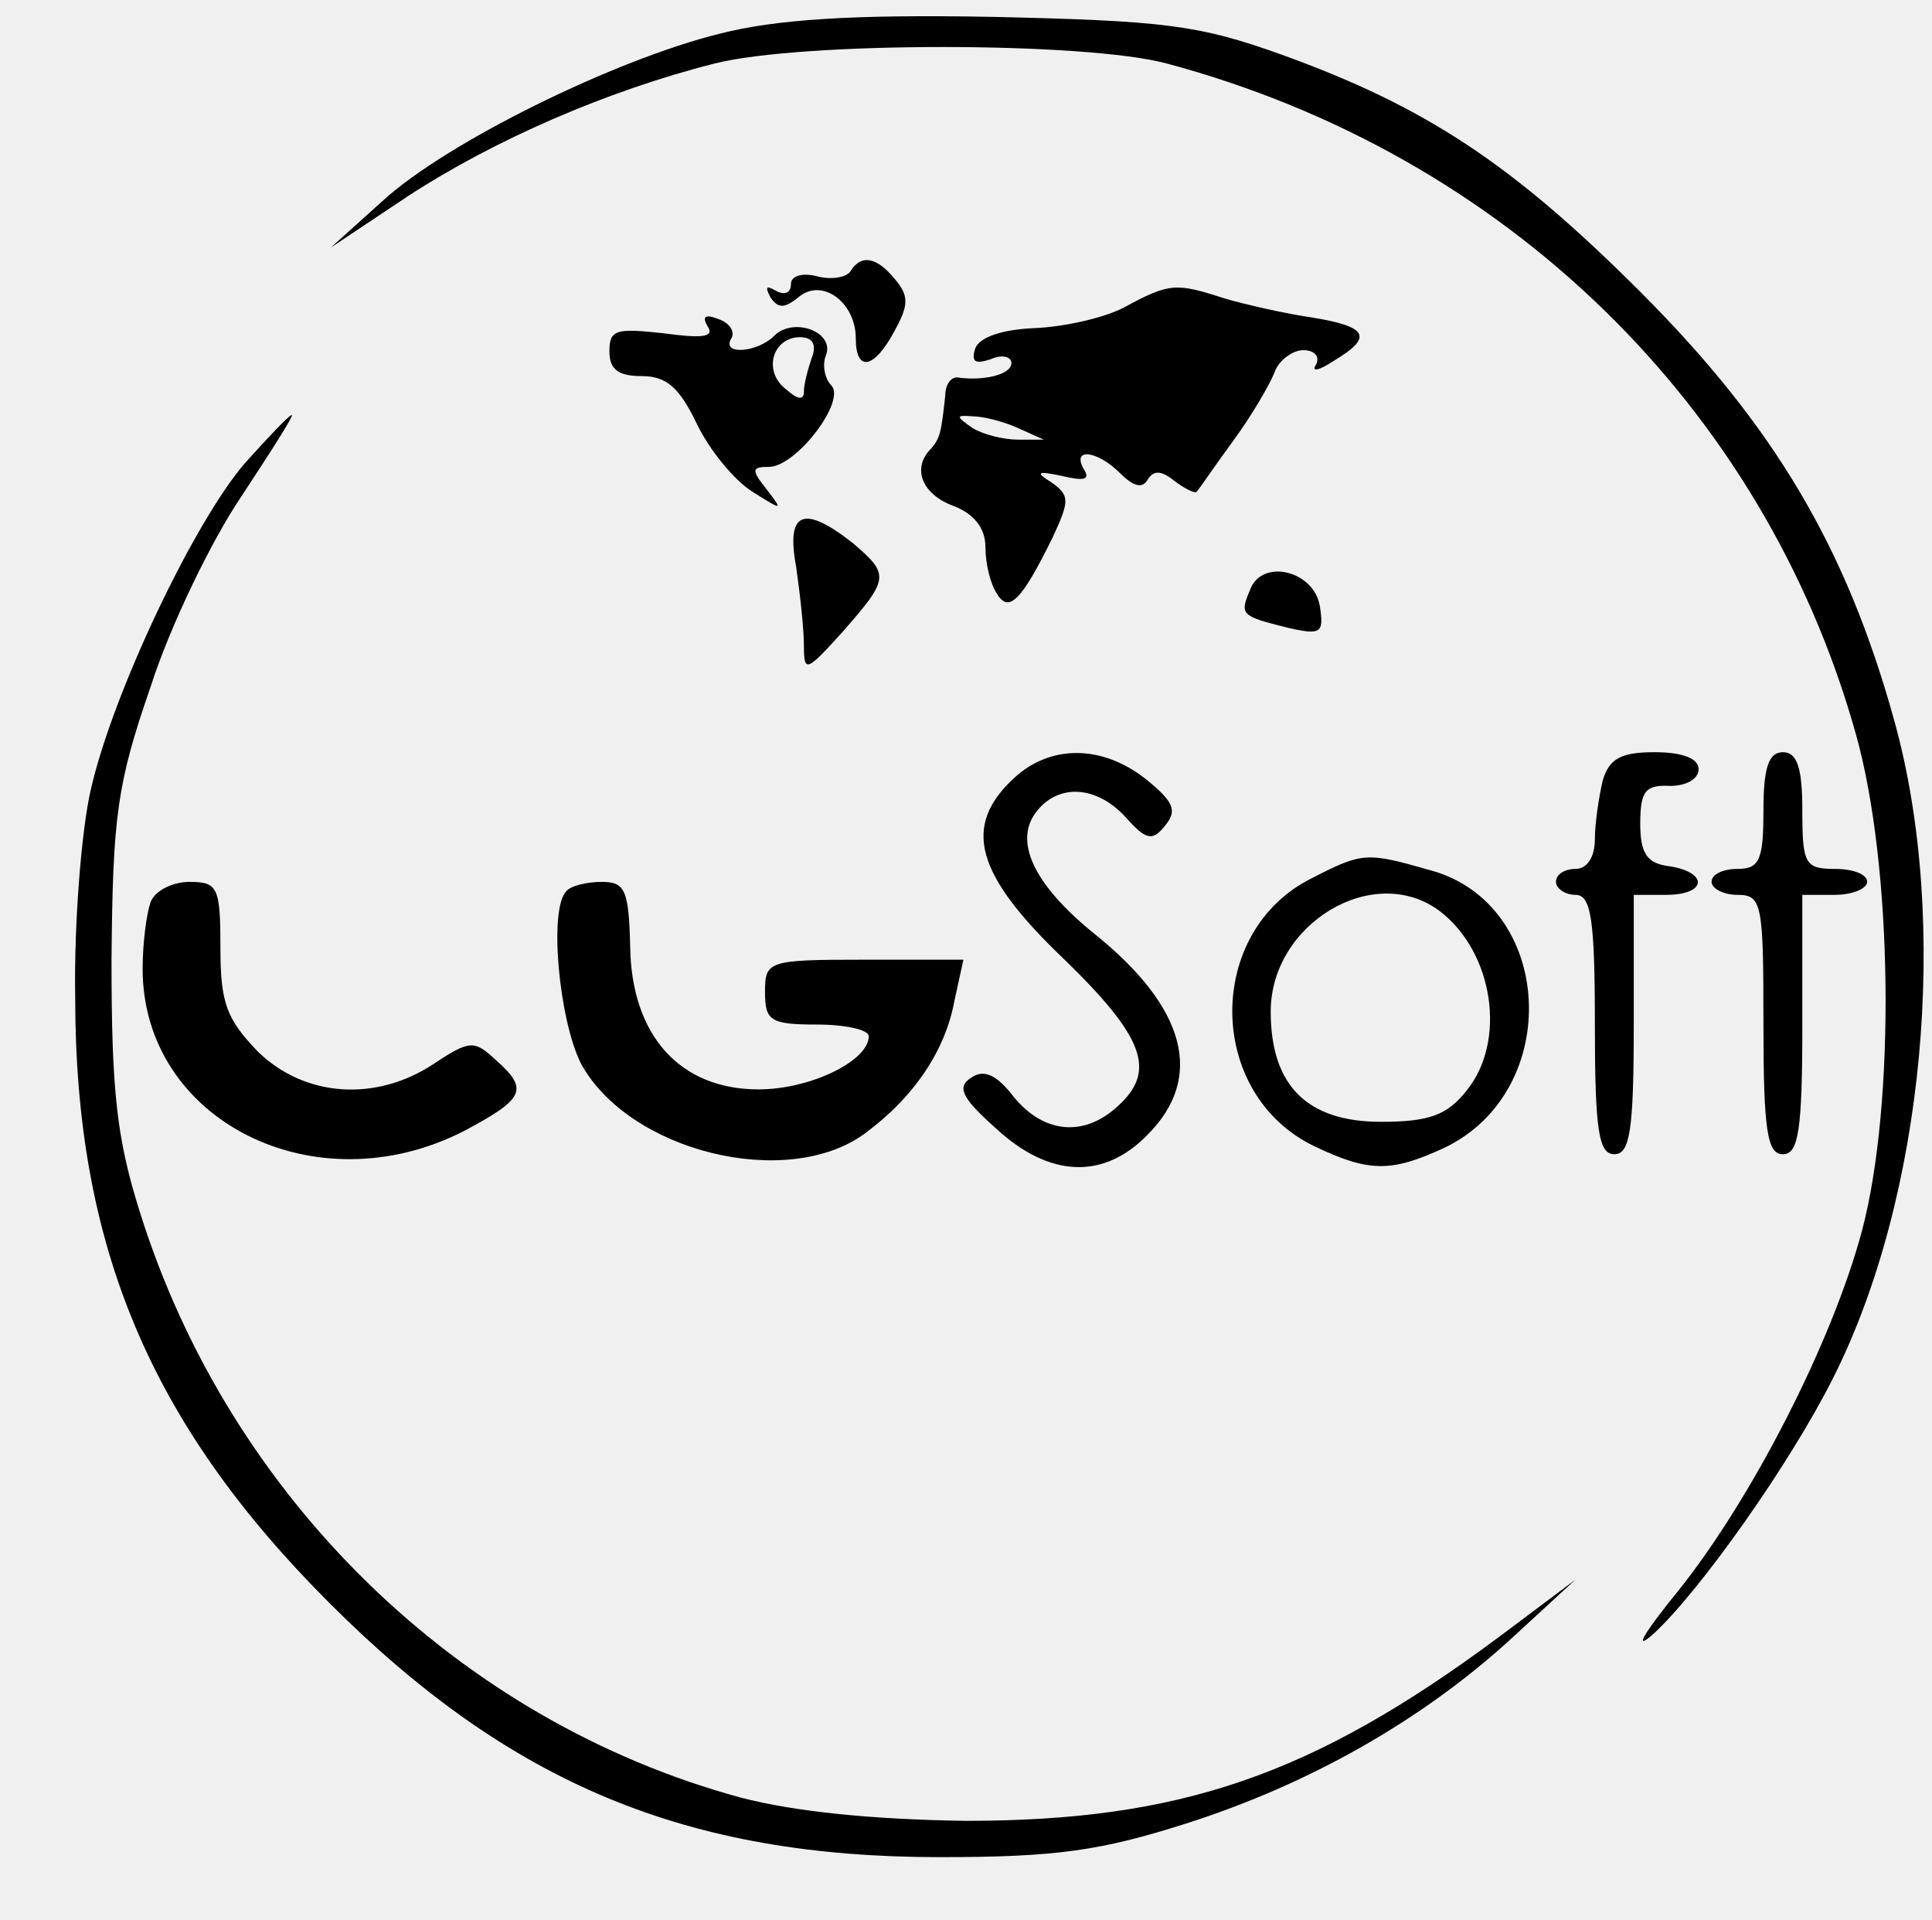
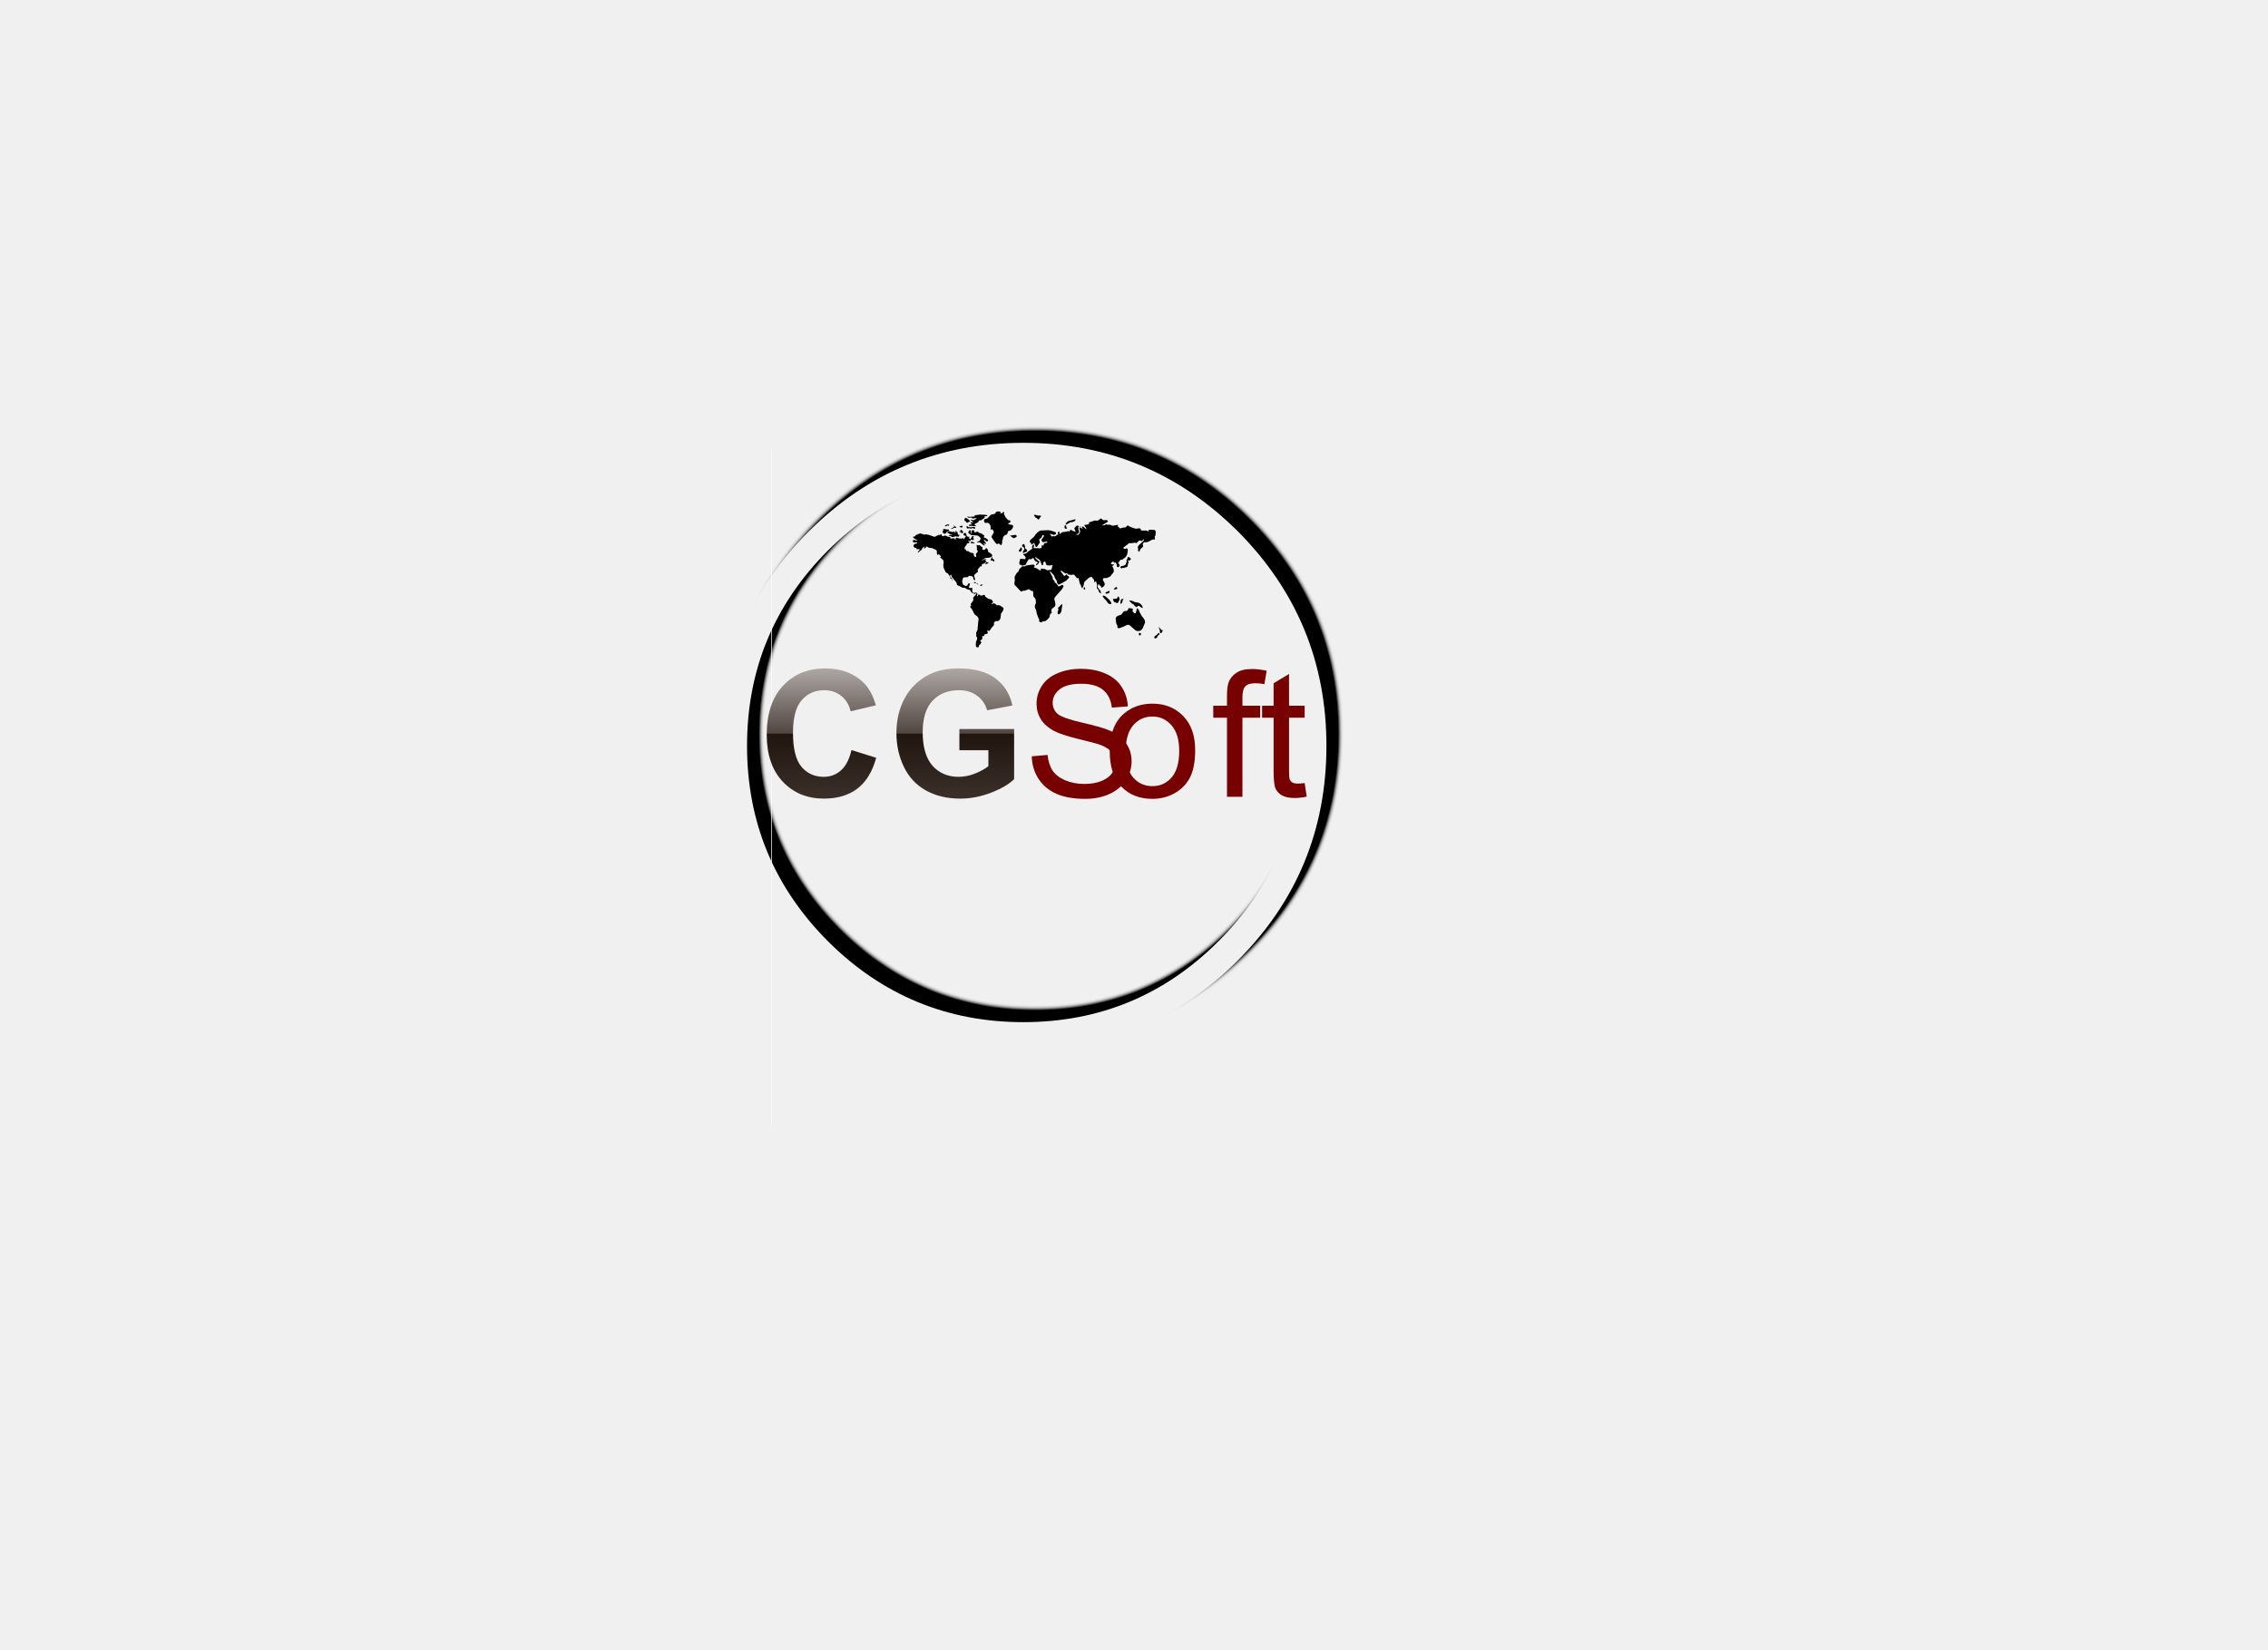
- <svg xmlns="http://www.w3.org/2000/svg" version="1.0" width="149pt" height="148pt" viewBox="0 0 149 148" preserveAspectRatio="xMidYMid meet">
-   <g transform="translate(0,148) scale(0.1,-0.1)" fill="#000000" stroke="none">
-     <path d="M555 1454 c-81 -20 -211 -84 -260 -129 l-40 -36 60 40 c66 43 153 81 236 102 67 17 286 17 349 0 261 -70 460 -264 531 -516 29 -102 31 -286 5 -384 -23 -86 -85 -207 -142 -278 -26 -32 -35 -47 -19 -33 36 33 106 132 139 198 70 139 90 351 47 506 -37 134 -93 228 -196 331 -99 99 -166 143 -277 183 -64 23 -91 26 -223 29 -108 2 -167 -2 -210 -13z" />
-     <path d="M656 1271 c-3 -5 -15 -7 -26 -4 -12 3 -20 0 -20 -6 0 -7 -5 -9 -12 -5 -7 4 -8 3 -4 -5 6 -9 11 -9 22 0 18 15 44 -4 44 -32 0 -26 14 -24 30 6 11 20 11 27 0 40 -14 17 -26 19 -34 6z" />
-     <path d="M867 1243 c-15 -8 -46 -15 -69 -16 -25 -1 -43 -7 -46 -16 -3 -10 0 -12 12 -8 9 4 16 2 16 -3 0 -9 -22 -14 -42 -11 -5 0 -9 -6 -9 -14 -3 -28 -4 -33 -11 -41 -15 -15 -7 -35 17 -44 16 -6 25 -17 25 -32 0 -13 4 -29 9 -36 9 -15 19 -5 43 44 13 28 13 32 -1 42 -13 8 -11 9 8 5 17 -4 22 -3 17 5 -10 17 10 15 28 -3 10 -10 17 -12 21 -5 5 8 11 7 21 -1 8 -6 16 -10 17 -8 2 2 14 20 28 39 14 19 28 43 32 53 3 9 14 17 22 17 9 0 13 -5 10 -11 -4 -6 2 -5 14 3 30 18 26 26 -16 33 -21 3 -52 10 -69 15 -37 12 -42 12 -77 -7z m-82 -93 l20 -9 -20 0 c-11 0 -27 4 -35 9 -13 9 -13 10 0 9 8 0 24 -4 35 -9z" />
-     <path d="M546 1228 c5 -8 -5 -9 -34 -5 -37 4 -42 3 -42 -14 0 -14 7 -19 25 -19 19 0 29 -9 42 -36 10 -21 29 -44 43 -53 24 -15 24 -15 11 2 -12 15 -11 17 2 17 21 0 60 51 48 63 -5 5 -7 16 -4 23 7 18 -25 30 -40 15 -13 -13 -41 -15 -33 -2 3 5 -1 12 -10 15 -10 4 -13 2 -8 -6z m80 -24 c-3 -9 -6 -20 -6 -26 0 -7 -5 -6 -14 2 -18 14 -10 40 11 40 10 0 13 -6 9 -16z" />
-     <path d="M189 1123 c-39 -45 -102 -177 -119 -252 -7 -30 -13 -102 -12 -160 0 -192 58 -329 196 -467 140 -140 276 -196 471 -196 90 0 124 5 190 26 94 30 181 79 250 142 l50 46 -60 -45 c-143 -106 -245 -141 -410 -141 -72 1 -132 7 -174 18 -217 59 -394 231 -463 451 -18 57 -22 93 -22 195 1 110 4 135 30 210 15 47 47 113 70 147 23 35 41 63 39 63 -2 0 -18 -17 -36 -37z" />
-     <path d="M614 1043 c3 -21 6 -48 6 -61 0 -21 2 -20 30 11 36 41 36 44 8 68 -38 30 -52 25 -44 -18z" />
-     <path d="M964 1025 c-8 -19 -7 -20 29 -29 26 -6 28 -4 25 16 -4 28 -45 38 -54 13z" />
-     <path d="M782 880 c-40 -37 -30 -74 38 -139 63 -61 72 -87 42 -114 -26 -24 -57 -21 -80 7 -13 17 -23 22 -33 15 -11 -7 -8 -15 19 -39 41 -38 83 -40 117 -5 44 44 30 98 -41 155 -47 38 -63 72 -44 95 17 21 46 19 68 -5 16 -18 21 -19 31 -6 9 11 6 18 -15 35 -34 27 -74 27 -102 1z" />
-     <path d="M1236 878 c-3 -13 -6 -33 -6 -45 0 -14 -6 -23 -15 -23 -8 0 -15 -4 -15 -10 0 -5 7 -10 15 -10 12 0 15 -18 15 -100 0 -82 3 -100 15 -100 12 0 15 18 15 100 l0 100 25 0 c31 0 33 17 3 22 -18 2 -23 10 -23 33 0 25 4 30 23 29 12 0 22 5 22 13 0 8 -12 13 -34 13 -26 0 -35 -5 -40 -22z" />
-     <path d="M1360 855 c0 -38 -3 -45 -20 -45 -11 0 -20 -4 -20 -10 0 -5 9 -10 20 -10 19 0 20 -7 20 -100 0 -82 3 -100 15 -100 12 0 15 18 15 100 l0 100 25 0 c14 0 25 5 25 10 0 6 -11 10 -25 10 -23 0 -25 4 -25 45 0 33 -4 45 -15 45 -11 0 -15 -12 -15 -45z" />
-     <path d="M1012 803 c-83 -41 -82 -167 2 -207 42 -20 59 -20 100 -1 92 44 85 188 -11 214 -49 14 -52 14 -91 -6z m99 -26 c41 -32 51 -100 20 -138 -15 -19 -29 -24 -66 -24 -57 0 -85 28 -85 85 0 68 80 116 131 77z" />
-     <path d="M116 784 c-3 -9 -6 -31 -6 -51 0 -117 133 -184 248 -125 47 25 50 32 24 55 -16 15 -20 15 -47 -3 -45 -30 -100 -26 -136 9 -24 25 -29 37 -29 80 0 47 -2 51 -24 51 -13 0 -27 -7 -30 -16z" />
-     <path d="M437 793 c-14 -13 -6 -99 11 -133 37 -68 159 -98 219 -54 38 28 62 64 69 102 l7 32 -77 0 c-74 0 -76 -1 -76 -25 0 -22 4 -25 40 -25 22 0 40 -4 40 -9 0 -19 -45 -41 -85 -41 -61 0 -98 42 -99 110 -1 44 -4 50 -22 50 -11 0 -24 -3 -27 -7z" />
+ <svg xmlns="http://www.w3.org/2000/svg" version="1.1" id="Layer_1" width="550px" height="400px" xml:space="preserve">
+   <filter id="filter6" x="-0.522" y="-0.522" width="2.243" height="2.224">
+     <feComponentTransfer in="SourceGraphic">
+       <feFuncR type="linear" slope="0" />
+       <feFuncG type="linear" slope="0" />
+       <feFuncB type="linear" slope="0" />
+     </feComponentTransfer>
+     <feGaussianBlur stdDeviation="0.6 0.6" />
+     <feOffset dx="2.828" dy="-2.828" />
+     <feComponentTransfer result="4">
+       <feFuncR type="linear" Ue="0" intercept="0" />
+       <feFuncG type="linear" Ue="0" intercept="0" />
+       <feFuncB type="linear" Ue="0" intercept="0" />
+       <feFuncA type="linear" xh="0" slope="2" />
+     </feComponentTransfer>
+     <feComposite result="5" in="4" in2="SourceGraphic" operator="out" />
+   </filter>
+   <g style="filter:url(#filter6);">
+     <g id="PathID_19" transform="matrix(-1.32551, -1.1588e-007, 0, 1.32551, 248.1, 180.9)" opacity="1">
+       <path style="fill:#020202;fill-opacity:1" d="M-35.85 -35.75Q-50.6 -20.9 -50.6 0Q-50.6 20.9 -35.75 35.75Q-20.95 50.55 -0.05 50.55Q20.85 50.55 35.7 35.75Q50.5 20.9 50.5 0Q50.5 -20.9 35.7 -35.75Q20.85 -50.55 -0.05 -50.55Q-20.95 -50.55 -35.75 -35.8L-35.85 -35.75M-0.05 -55.45Q22.95 -55.45 39.2 -39.25Q55.45 -23 55.45 0Q55.45 22.95 39.2 39.15L39.15 39.25Q22.9 55.45 -0.05 55.45Q-23.05 55.45 -39.3 39.25Q-55.5 23 -55.5 0Q-55.5 -22.95 -39.3 -39.25Q-23 -55.45 -0.05 -55.45" />
+     </g>
+     <g id="PathID_20" transform="matrix(-1.32551, -1.1588e-007, 0, 1.32551, 248.1, 180.9)" opacity="1">
+ </g>
  </g>
+   <g id="PathID_21" transform="matrix(1.07042, 0, 0, 1.07042, -64.5, -24.15)" opacity="1">
+     <path style="fill:#FFFFFF;fill-opacity:1" d="M235.1 124.5L235.1 277.55L234.95 277.55L234.95 124.5L235.1 124.5" />
+   </g>
+   <g id="PathID_22" transform="matrix(1.07042, 0, 0, 1.07042, -64.5, -24.15)" opacity="1">
+ </g>
+   <g id="PathID_23" transform="matrix(0.832063, 0, 0, 0.832063, 183.9, 193.15)" opacity="1">
+     <linearGradient id="LinearGradID_3" gradientUnits="userSpaceOnUse" gradientTransform="matrix(-1.92518e-009, 0.044043, -0.0231771, -1.0131e-009, 38.45, -18.3)" spreadMethod="pad" x1="-819.2" y1="0" x2="819.2" y2="0">
+       <stop offset="0" style="stop-color:#FFFFFF;stop-opacity:1" />
+       <stop offset="0.498" style="stop-color:#534741;stop-opacity:1" />
+       <stop offset="0.502" style="stop-color:#21150F;stop-opacity:1" />
+       <stop offset="1" style="stop-color:#534741;stop-opacity:1" />
+     </linearGradient>
+     <path style="fill:url(#LinearGradID_3) " d="M27.15 -13.5L34.35 -11.25Q32.7 -5.2 28.85 -2.25Q25 0.65 19.1 0.65Q11.8 0.65 7.1 -4.3Q2.45 -9.3 2.45 -17.95Q2.45 -27.15 7.15 -32.2Q11.85 -37.3 19.55 -37.3Q26.3 -37.3 30.5 -33.3Q33 -30.95 34.25 -26.55L26.9 -24.8Q26.25 -27.65 24.15 -29.3Q22.1 -30.95 19.2 -30.95Q15.15 -30.95 12.6 -28Q10.1 -25.1 10.1 -18.55Q10.1 -11.6 12.55 -8.65Q15.05 -5.7 19.05 -5.7Q21.95 -5.7 24.05 -7.55Q26.2 -9.45 27.15 -13.5" />
+   </g>
+   <g id="PathID_24" transform="matrix(0.832063, 0, 0, 0.832063, 183.9, 193.15)" opacity="1">
+ </g>
+   <g id="PathID_25" transform="matrix(0.832063, 0, 0, 0.832063, 215.35, 193.15)" opacity="1">
+     <linearGradient id="LinearGradID_4" gradientUnits="userSpaceOnUse" gradientTransform="matrix(-1.92518e-009, 0.044043, -0.0231771, -1.0131e-009, 0.65, -18.3)" spreadMethod="pad" x1="-819.2" y1="0" x2="819.2" y2="0">
+       <stop offset="0" style="stop-color:#FFFFFF;stop-opacity:1" />
+       <stop offset="0.498" style="stop-color:#534741;stop-opacity:1" />
+       <stop offset="0.502" style="stop-color:#21150F;stop-opacity:1" />
+       <stop offset="1" style="stop-color:#534741;stop-opacity:1" />
+     </linearGradient>
+     <path style="fill:url(#LinearGradID_4) " d="M20.8 -13.45L20.8 -19.65L36.75 -19.65L36.75 -5Q34.4 -2.75 29.95 -1.05Q25.55 0.65 21.05 0.65Q15.3 0.65 11 -1.75Q6.75 -4.15 4.6 -8.65Q2.45 -13.15 2.45 -18.45Q2.45 -24.15 4.85 -28.6Q7.25 -33.05 11.85 -35.45Q15.4 -37.3 20.65 -37.3Q27.45 -37.3 31.3 -34.4Q35.15 -31.55 36.25 -26.5L28.9 -25.1Q28.1 -27.8 25.95 -29.35Q23.85 -30.95 20.65 -30.95Q15.8 -30.95 12.95 -27.85Q10.1 -24.8 10.1 -18.75Q10.1 -12.2 12.95 -8.95Q15.85 -5.7 20.55 -5.7Q22.9 -5.7 25.2 -6.6Q27.55 -7.5 29.25 -8.8L29.25 -13.45L20.8 -13.45" />
+   </g>
+   <g id="PathID_26" transform="matrix(0.832063, 0, 0, 0.832063, 215.35, 193.15)" opacity="1">
+ </g>
+   <g id="PathID_27" transform="matrix(0.832063, 0, 0, 0.832063, 248.25, 193.25)" opacity="1">
+     <path style="fill:#770000;fill-opacity:1" d="M2.35 -11.8L6.95 -12.2Q7.25 -9.45 8.4 -7.65Q9.6 -5.9 12.1 -4.8Q14.6 -3.75 17.7 -3.75Q20.45 -3.75 22.55 -4.55Q24.65 -5.4 25.7 -6.8Q26.75 -8.25 26.75 -9.95Q26.75 -11.65 25.75 -12.9Q24.75 -14.2 22.45 -15.1Q21 -15.65 15.95 -16.85Q10.95 -18.1 8.95 -19.15Q6.3 -20.55 5 -22.6Q3.75 -24.65 3.75 -27.15Q3.75 -29.95 5.3 -32.35Q6.85 -34.75 9.85 -36Q12.9 -37.3 16.6 -37.3Q20.65 -37.3 23.75 -35.95Q26.85 -34.65 28.5 -32.1Q30.2 -29.55 30.35 -26.35L25.7 -26Q25.3 -29.4 23.15 -31.15Q21 -32.95 16.8 -32.95Q12.45 -32.95 10.45 -31.3Q8.45 -29.7 8.45 -27.45Q8.45 -25.45 9.85 -24.2Q11.25 -22.95 17.1 -21.6Q23 -20.25 25.2 -19.25Q28.4 -17.8 29.9 -15.5Q31.45 -13.25 31.45 -10.35Q31.45 -7.4 29.75 -4.8Q28.1 -2.25 24.95 -0.8Q21.85 0.6 17.9 0.6Q12.95 0.6 9.6 -0.85Q6.25 -2.3 4.35 -5.2Q2.45 -8.1 2.35 -11.8" />
+   </g>
+   <g id="PathID_28" transform="matrix(0.832063, 0, 0, 0.832063, 248.25, 193.25)" opacity="1">
+ </g>
+   <g id="PathID_29" transform="matrix(0.832063, 0, 0, 0.832063, 267.7, 193.25)" opacity="1">
+     <path style="fill:#770000;fill-opacity:1" d="M1.7 -13.25Q1.7 -20.65 5.8 -24.2Q9.2 -27.15 14.15 -27.15Q19.6 -27.15 23.1 -23.55Q26.6 -19.95 26.6 -13.65Q26.6 -8.5 25.05 -5.55Q23.5 -2.65 20.55 -1Q17.6 0.6 14.15 0.6Q8.55 0.6 5.1 -2.95Q1.7 -6.55 1.7 -13.25M6.35 -13.25Q6.35 -8.15 8.55 -5.6Q10.75 -3.1 14.15 -3.1Q17.5 -3.1 19.7 -5.6Q21.95 -8.15 21.95 -13.4Q21.95 -18.3 19.7 -20.85Q17.45 -23.4 14.15 -23.4Q10.75 -23.4 8.55 -20.85Q6.35 -18.35 6.35 -13.25" />
+   </g>
+   <g id="PathID_30" transform="matrix(0.832063, 0, 0, 0.832063, 267.7, 193.25)" opacity="1">
+ </g>
+   <g id="PathID_31" transform="matrix(0.832063, 0, 0, 0.832063, 293.85, 193.25)" opacity="1">
+     <path style="fill:#770000;fill-opacity:1" d="M4.45 0L4.45 -23.05L0.45 -23.05L0.45 -26.55L4.45 -26.55L4.45 -29.35Q4.45 -32 4.9 -33.3Q5.55 -35.05 7.2 -36.15Q8.85 -37.25 11.8 -37.25Q13.7 -37.25 16 -36.75L15.35 -32.85Q13.95 -33.1 12.7 -33.1Q10.65 -33.1 9.8 -32.2Q8.95 -31.35 8.95 -28.95L8.95 -26.55L14.1 -26.55L14.1 -23.05L8.95 -23.05L8.95 0L4.45 0" />
+   </g>
+   <g id="PathID_32" transform="matrix(0.832063, 0, 0, 0.832063, 293.85, 193.25)" opacity="1">
+ </g>
+   <g id="PathID_33" transform="matrix(0.832063, 0, 0, 0.832063, 305.4, 193.25)" opacity="1">
+     <path style="fill:#770000;fill-opacity:1" d="M13.2 -4L13.8 -0.05Q11.9 0.35 10.4 0.35Q7.95 0.35 6.6 -0.4Q5.25 -1.2 4.7 -2.45Q4.15 -3.7 4.15 -7.75L4.15 -23.05L0.8 -23.05L0.8 -26.55L4.15 -26.55L4.15 -33.1L8.65 -35.8L8.65 -26.55L13.2 -26.55L13.2 -23.05L8.65 -23.05L8.65 -7.5Q8.65 -5.6 8.85 -5.05Q9.1 -4.5 9.65 -4.15Q10.2 -3.85 11.2 -3.85Q11.95 -3.85 13.2 -4" />
+   </g>
+   <g id="PathID_34" transform="matrix(0.832063, 0, 0, 0.832063, 305.4, 193.25)" opacity="1">
+ </g>
+   <g id="PathID_35" transform="matrix(0.4049, 0, 0, 0.4049, 221.25, 124.05)" opacity="1">
+     <path style="fill:#000000;fill-opacity:1" d="M145.75 12.35Q145.75 14.6 145.1 15.15L145.35 16.05L145.1 16.9L144.55 16.75Q144.1 16.6 143.8 16.9Q142.05 17.55 141.8 17.9Q140.8 18.55 138.65 18.45L137.95 19.55L138.25 20.7Q138.25 21.3 137.15 22L136.4 22.9L136.25 23.55L135.65 24.1Q135 23.8 135.25 22.45Q134.9 21.45 135.1 21Q135.55 20.15 137.55 18.45Q139.1 17.2 138.65 16.6L137.4 17.75L136.8 17.45L136 17.35Q135.65 17.45 135.1 18.1Q134.55 18.9 134.15 18.9L133.15 18.7L131.15 19L130.2 19Q129.65 18.9 129.45 19.15Q129.35 19.55 127.75 20.6Q126.45 21.45 126.45 21.85Q126.35 22.45 127.5 22.45L127.9 22.15Q128.05 22 128.5 22.15Q129.45 22.45 128.75 25.25Q128.5 26.55 127.5 27.55L125.8 28.8Q125.45 29.1 124.9 28.8Q124.55 28.9 123.95 30.05Q123.4 30.25 123.4 30.5Q123.2 30.95 123.8 31.5Q124.35 32.2 123.95 32.9Q123.65 33.45 122.8 33.25Q122.35 33.25 122.5 32.1L121.95 30.8Q121.8 30.5 121.35 30.65L120.7 30.65Q120.55 30.5 120.55 29.95Q120.25 29.65 118.95 30.95Q118.85 31.1 119.1 31.4L119.7 31.8Q120.7 31.5 120.9 31.8L120.35 32.3Q119.7 32.65 119.8 32.9L120.35 34.05Q120.8 34.9 120.55 36.3L118.65 38.8Q116.6 40.05 115.6 39.9Q114.9 39.7 114.45 40.05Q113.55 40.6 114.9 42.45Q116 44.25 113.4 45.7Q113.15 45.7 113 44.85L112.4 44.4L111.5 43.4L110.9 45.15L111.15 45.7Q111.55 45.85 111.7 46.4L112.7 47.55L113 48.95Q112.7 49.25 112.4 48.8L111.7 48.1Q111.55 46.85 110.45 45.85Q110.35 45.4 110.7 44.25L110.1 42Q110.05 41.75 108.9 42.3Q108.75 42.2 108.9 41.6Q109 41.15 108.75 40.85L108.2 40.15Q107.85 40.05 107.45 39.15Q107.15 39 105.95 39.6Q104.8 40.45 102.95 42.3L102.5 44.55Q101.9 46.1 101.5 45.85L100.8 44L100.25 43.1L100.1 42.45L99.55 39.9Q99.4 39.7 98.65 40.05L97.4 38.45Q96.8 37.45 95.55 38L93.4 37.8L92.6 36.9L92.05 37.05Q91.6 37.35 91.15 36.75Q90.15 36.2 89.2 35.35Q88.75 35.95 89 36.2Q89.6 36.65 90 37.45L90.75 38.45Q91.15 38.8 91.7 38.2Q92.25 37.65 92.6 37.65Q92.6 38.2 92.85 38.45L93.55 38.8Q94.1 39.3 93.85 39.6L92.15 41.45L89.45 43Q87.6 44 87.15 43.7L86.7 42.55Q86.6 41.45 86.15 41.05Q85.5 40.3 84.8 38.3Q82.5 35.5 82.2 35.95L83.75 38.9Q84.05 39.3 84.05 40.05Q84.05 40.6 84.35 40.85L85.2 41.75L85.35 42.55L86.35 43.25L87.3 44.7Q87.75 45.15 88.9 44.4Q89.9 43.7 90.35 44.25Q90.75 44.95 90.15 45.55Q89.75 46.65 87.5 48.95Q85.35 51.2 85.05 52.1Q84.9 52.55 85.5 54.2Q85.8 55.75 85.5 56.5Q85.35 57.1 84.45 57.65Q83.5 58.3 83.3 58.75L83.3 59.9L83.5 60.85Q82.75 61.05 82.5 61.6L82.2 62.75Q82.2 63.55 81.5 64Q80.1 66 78.2 65.85Q77.8 66 77.3 66.45Q75.95 66.3 75.95 65.6L75.95 64.55Q75.25 63.55 75.25 63.1L74.4 60.85Q74.55 59.6 73.4 57.65Q73.2 56.35 74 54.9Q74 52.2 73.3 51.75Q72.3 51.2 72.4 49.35Q72.4 47.55 72.05 47.55Q71.45 47.8 70.7 47.2L69.9 46.55Q69.55 46.55 68.3 47.1Q67.05 47.65 66.75 47.45L66.05 47.55Q65.35 48.1 65.05 48L62.4 45.15L61.25 44Q60.95 43.25 61.4 40.85Q61.25 40.6 61.25 39.6Q61.05 39.15 62.4 37.05L63.65 35.75Q63.9 34.6 64.2 34.35L65.2 33.45L65.8 32.8L67.3 32.9L68.45 32.3L72.15 31.8Q72.75 31.8 73.3 32.3Q73.4 32.65 72.95 33.1Q72.6 33.45 72.75 33.45L74.7 34.2L76.5 35.35Q76.95 35.5 76.95 34.9Q76.95 34.2 77.05 34.2L79.25 34.45L80.8 35.2L82.6 35.05Q83.2 35.05 83.5 34.2L83.75 32.8L84.2 32.3L83.3 32.1L82.6 32.3L81.1 32.3L80.35 32.1Q80.1 31.8 79.55 29.95L78.65 30.25Q78.4 30.35 78.4 31.65Q78.1 32.3 77.8 32.2Q77.35 31.95 77.05 30.8L76.7 29.8L76.15 28.9L75 28.15Q74.4 28 74 27.4Q73.3 27.4 73.7 28L74.1 28.35L75.7 29.8Q76.25 29.95 76.25 30.35Q76.25 30.65 75.85 30.35L75.4 31.4L74.7 31.95L74.25 32.1Q74 32.2 74.1 31.65L75.15 30.65Q75.15 30.35 74.1 29.95Q73.3 29.65 72.95 28.8Q72.75 28 72.4 28Q72.05 27.75 71.05 28.65L69.9 28.55Q69.3 28.8 69.2 29.65Q68.85 29.65 68.3 30.95Q67.85 32.2 67.3 32.2Q66.35 32.1 65.8 32.55L65.2 31.95L64.35 31.95L64.05 30.95Q64.05 30.05 64.45 29.35Q64.35 28.65 64.65 28.35L67.65 28.55Q68.15 27.4 67.2 26.55Q66.2 25.7 66.35 25.5L67.65 25.25Q68.6 24.95 68.6 24.7L70.15 23.45L71.8 22.3Q71.6 21 71.8 20.6L72.4 19.85Q73.2 19.7 72.85 20.6Q72.4 21.55 72.85 22Q73.55 21.85 73.85 22L75.55 22L76.5 22.15L77.05 21.75Q77.35 21.75 77.5 21.55Q77.35 20.3 77.65 20.15Q78.4 20.6 78.5 20.4L78.65 19.85Q78.95 18.9 79.55 18.9Q80.5 18.9 80.7 18.55Q81.25 18.05 80.1 18.05L78.2 18.45Q77.65 18.1 77.35 17.2Q77.3 16.75 78.4 15.5Q79.25 14.45 78.4 14.15Q77.95 13.9 77.8 14.6L77.3 15.75Q76.15 16.3 75.95 17L76.25 18.05Q76.5 18.7 76.15 19Q75.95 19 75.25 20.3Q74.55 21.45 74.1 21.3Q73.85 21.3 73.4 19.85Q72.95 18.7 72.75 18.9Q71.45 20 71.15 19.85Q71.6 19.25 70.6 18.55Q69.75 18.05 71.15 16.6L72.85 15.15Q73.7 13.8 74.1 13.45Q75.55 11.75 76.85 11.4L81.4 11.2L83.05 11.5Q86.35 12.35 86.05 13Q85.9 14 84.65 14L82.75 13.45Q82.05 13.25 82.75 14Q83.5 15.15 83.75 15.15L84.2 14.6Q84.8 15.05 85.35 14.9L86.35 14.35L86.5 13.9L87.15 13.9Q87.5 13.9 87.15 13Q87.05 12.2 87.85 12.1Q88.45 12.2 88.05 12.9Q87.75 13.45 88.6 13.35Q89.3 12.5 90 12.35L91.6 12.2L93.3 11.75Q93.85 12.1 94.1 11.95L94.55 11.05Q95.45 11.05 96.35 11.75L97.7 12.1Q97.95 12.1 97.4 11.05Q96.8 10.05 97.15 9.9L97.95 8.9Q98.55 8.1 99.55 8.7Q99.8 8.8 99.55 9.15L99.4 9.7L99.55 11.2Q100 12.1 99.8 12.5Q99.55 13.25 98.85 13.45L98.1 13.6Q98.25 14 98.95 14Q99.8 13.9 100 13.25L100.55 12.1L100.1 10.35Q100.4 8.7 100.8 8.7Q100.4 9.7 100.9 9.9L101.9 10.25Q102.05 9.9 101.85 9.8L101.5 9.5Q101.35 9.25 101.85 9.15Q102.05 8.9 102.5 9.15L103.35 9.9Q103.9 10.65 104.2 10.5Q104.35 10.05 103.35 8.8Q102.6 7.8 103.65 8Q104.65 8 106 7.4L105.6 6.65L109.2 5.4L110.7 5.5L111.55 5.25L112.85 4.15L114.45 5.25L116 5.1Q117.5 5.4 116.95 6.25L115 7.4Q113.3 8.35 113.85 8.35L115 8.25Q116 7.65 116.35 7.65Q116.7 8 117.25 8L117.95 7.8L120 8.55L123.05 8Q123.5 8.1 123.05 8.55Q122.65 8.9 122.95 8.9L123.95 9.7L124.55 10.35Q124.65 9.9 126 9.7L127.75 9.5L128.9 8.35L130.85 9.35L133.75 10.35L136 10.05Q136.95 10.35 136.95 11.2Q136.95 11.4 137.4 11.4L139.4 11.4L140.55 11.5L141.25 11.95Q141.65 11.95 141.5 11.05L142.65 10.95L144.75 11.05Q145.75 11.2 145.75 12.35M130.35 27.75Q131 28.2 130.85 28.65L130 29.5Q129.2 28.9 129.2 29.25L129.35 30.05Q129.65 30.65 129.45 30.8Q129.05 31.1 129.05 32.1Q128.9 33.1 128.6 33.25L127.75 33.45Q127.35 33.45 126.75 33.9Q126.6 34.05 126.35 33.75Q125.9 33.7 125.45 34.05Q125.1 34.35 124.55 33.35Q124.35 33.25 124.9 32.9Q125.35 32.65 125.65 32.65L126.45 32.55L127.75 31.8L128.3 30.25L128.3 29.25Q128.3 28.8 128.75 28.35L128.9 27.7Q129.05 27.25 129.35 27.25Q129.75 27.25 130.35 27.75M122.65 46.3Q122.65 46.55 121.95 46.55Q120.7 47 120.7 46.3L121.35 45.7Q122.05 45.25 122.35 45.25Q122.65 45.25 122.65 46.3M97.15 5.8Q96.3 6.4 95.25 6.4Q94.55 6.4 92.95 7.4Q91.85 8.25 91.85 7.8Q91.85 6.95 92.7 6.25Q93.7 5.4 94.85 5.4L96.8 4.8Q97.8 4.6 97.8 4.95L97.15 5.8M92.15 9.25L92.6 9.9Q92.7 10.25 92.05 10.35Q91.05 10.35 91.15 9.35Q91.15 8.25 91.7 8.25Q92.15 8.25 92.15 9.25M102.6 46.1Q102.6 45.4 103.05 45.4Q103.5 45.4 103.5 46.4L103.05 46.85Q102.6 46.85 102.6 46.1M115.65 49.1Q115.65 48.1 116.8 48.1Q117.95 47.2 118.1 47.8Q118.1 49.1 117.1 49.1L116.25 49.25L115.65 49.1M118.55 55.5Q117.25 55.5 116.35 53.65Q113 50.4 114.45 50.4Q115.15 50.4 116 51.1L117.95 52.9Q120.1 55.5 118.55 55.5M120.8 54.2L120.1 52.65Q120.1 52.3 121.2 52.3L122.05 52.2Q122.65 52.2 122.95 51.4Q123.05 50.65 123.65 51.1L124.2 52.75Q123.65 53.45 123.65 53.8Q123.2 54.9 122.65 54.9L121.35 54.35L120.8 54.2M87.75 61.6Q86.7 61.6 87.05 60.05L87.5 58.75Q87.05 57.75 87.6 57.3L88.45 56.65Q89.3 55.5 89.45 55.5Q89.9 55.5 89.75 56.35L89.45 58.45Q89.45 59.6 88.9 60.6Q88.15 61.6 87.75 61.6M148.2 71.1Q147.35 69.25 147.6 69.25L149.35 71.1Q150 70.95 150 71.4L149.65 72Q149.35 72.9 148.65 72.9Q148.2 72.9 148.2 71.1M147.75 73.8L146.9 74.6Q146.6 75.75 145.9 75.95Q145.2 76.15 144.9 75.65Q144.65 74.8 146.2 74.05L147.35 72.9Q147.75 72.5 148.05 73.2Q148.2 73.5 147.75 73.8M132 59.9Q132.85 61.3 133.75 60.85L134.3 59Q134.3 57.9 134.65 58Q135.55 58.45 136.1 60.3L137.55 62.85Q139.4 64.7 139.4 66.45L138.25 69.25Q137.25 72.05 134.45 71.55Q133.85 71.55 131.9 69.7Q130 67.85 129.35 67.85Q128.5 67.85 126.45 69L123.8 69.95Q122.95 69.95 122.8 69.25L122.8 68.25L122.35 67.55Q122.05 67.1 122.05 66.5L121.8 64.7Q121.65 63.7 122.25 63.1Q122.95 62.4 124.9 61.85Q125.35 61.75 126 60.6Q126.75 59.6 127.5 59.6Q128.5 59.9 129.05 58.9Q129.45 57.9 129.75 57.9Q131.45 57.9 132.15 58.45Q131.7 59.45 132 59.9M134.3 57.3L133.3 56.75L132.45 55.65L131.35 55.05L129.75 53.35L131.45 53.45Q133.55 54.5 134.45 54.5Q135.8 54.5 136.95 55.65Q137.95 56.75 137.95 57.65Q137.95 58 137.4 57.65L135.65 56.5Q135.1 56.35 134.3 57.3M124.8 55.35Q124.55 55.35 124.65 54.6L124.8 53.45Q124.8 52.3 126.6 52.3Q125.9 52.9 125.9 53.8L125.45 54.9L124.8 55.35M135.8 72.75Q136.95 72.75 136.95 73.35Q136.95 74.25 136.1 74.25Q135.65 74.25 135.65 73.5Q135.65 72.75 135.8 72.75M76.4 3.8L75.55 4.95L74.55 4L73.7 3.6L72.85 2.3Q72.85 1.85 73.7 2L75.15 2.45L76.5 2.45Q77.05 2.45 77.05 3Q76.7 3.15 76.4 3.8M61.65 15.6Q60.8 16.2 60.35 15.85L58.45 14.45L59.55 14.35L61.4 14Q62.5 14 62.5 14.9Q62.5 15.3 61.65 15.6M64.2 22.9L64.9 21.55Q65.6 21.55 65.6 22.3Q65.8 23.1 65.2 23.65L64.9 24.05Q63.75 24.4 63.75 23.25L64.2 22.9M66.5 19.45Q67.5 19.45 67.5 21.85Q67.5 22.15 67.85 22.3L68.3 22.65L68.75 23.45Q68.85 24.05 68.15 24.25L67.3 24.4Q66.35 25.15 66.2 24.7Q65.9 24.4 67.05 22.65L67.05 21.85L65.8 20.85Q65.6 20.4 65.9 20L66.5 19.45M58 5.25L58.65 5.5Q58.95 6.65 58.05 6.85Q57.4 6.95 57.4 7.1Q57.4 7.55 58.05 7.8L59.55 8Q60.35 8.1 60.35 8.8Q60.35 9.9 59.2 11.05Q58.8 11.5 57.4 11.75L56.95 13Q56.85 13.9 55.95 14Q55 14.35 54.4 15.3L54 17.2L53.65 17.75Q54 17.9 53.85 18.35L53.55 19.7Q53.1 20.4 52.75 20Q52 19.25 51.85 19.25Q51.3 19.25 50.7 19.55Q50.25 19.55 49 17.75L47.4 15.3Q47.3 14.9 48.2 13.6Q48.8 12.9 48.8 12.2L48 10.65Q47.85 10.5 47.65 10.8L47.05 10.95Q46.75 10.5 46.9 9.35Q46.9 8.35 46.3 7.8Q45.9 6.95 45.15 6.85Q44.9 6.65 44.2 6.85Q43.55 6.95 43.3 6.65Q42.65 5.7 43.1 4.7L44.9 4.15L46.2 2.85Q46.75 2 47.3 1.85L49.45 1.4Q50.15 0 51 0Q52.95 -0.15 52.85 0.6Q52.45 1.3 52.75 1.3L53.3 0.7Q53.3 1.4 53.55 1.3L54.1 0.6Q54.4 0.15 54.7 0.25Q55 0.4 55 0.85L54.8 1.7L55.25 2.3L55.85 3.45L56.85 4.6Q57.3 5.25 58 5.25M43.65 2Q44.9 2.1 44.9 2.55Q44.9 2.85 44.2 2.85L43.2 2.85L43.3 3.45Q43.55 3.8 42.1 4.6Q41.8 4.7 41.35 5.25Q40.1 5.25 39.9 5.5Q39.65 5.7 39.5 6.4Q37.55 7.25 37.25 7.8Q37.1 8.1 38.4 8.55L37.25 8.8L36.15 8.7Q33.65 8.7 33.65 8.25Q33.9 7.8 36.15 7.65Q34.55 7.1 34.8 6.85Q35 6.4 35.95 6.4Q36.7 6.4 36.4 6.1L35.7 5.7Q35 5.4 35.1 5.1Q35.1 4.7 35.95 5.1L36.85 5.25Q36.85 4.95 38.55 4.25Q38.55 4 37.65 4L36.15 4.25L35.25 3.6L33.9 3.8L33.1 3.45L33 3Q33.3 2.85 33.55 3.15L34.25 3.25L37.25 3Q37.65 2.85 37.4 2.7Q37.1 2.3 37.25 2.3L40.5 1.85L43.65 2M42.5 14Q43.1 14.15 43.1 14.35L42.95 14.9Q42.65 15.5 43.1 15.75Q44.2 15.75 44.6 16.6Q45.15 16.6 45.35 17Q45.35 18.1 44.45 17.9Q44.2 17.9 43.3 17Q42.8 17 42.8 17.45Q44.3 18.7 44 19.55Q42.8 18.9 42.65 19.15L43.2 19.85Q43.75 20.4 43.1 20.3Q42.5 20.3 41.8 19.55L40.5 18.55L39.5 18.55L38.65 18.45Q38.65 18.1 39.2 18.1L40.1 17.75L40.95 16.3Q40.8 15.6 39.9 14.9Q39.1 14.35 38.65 14.35L35.7 14.15Q35 14.15 34.25 13.45Q33.55 13.25 33.55 12.35L34 11.5Q34.55 11.05 34.8 11.2L35 12.2Q34.8 13 35.4 13.35L35.4 12.35Q35.25 11.2 36.15 11.2L37.1 11.4Q36.85 12.5 37.4 12.5L39.1 12.1L39.9 12.65Q40.25 13 40.65 13Q41.35 13 41.8 13.45Q41.95 13.8 42.5 14M41.5 21.15Q42.2 21.15 41.95 22.15Q41.65 23 42.95 23Q43.3 23.1 43.75 22.45Q44.2 21.75 44.3 21.85Q45.15 22.55 45.35 23.45L45.35 24.1Q47.2 25.15 47.75 25.95Q48 26.4 47.75 26.85L47.3 27.1L46.6 27.55L45.35 27.75Q43.2 27.75 43.1 28.35Q41.8 28.9 41.8 29.5Q42.65 28.8 43.2 28.65Q44.6 28.35 44.2 28.9Q43.65 28.9 43.65 29.25L44 29.5Q43.9 30.05 44.6 30.35Q45.75 30.5 45.6 30.8Q45.35 31.2 44.75 31.2L43.75 31.65Q43.3 31.4 44.2 30.8Q44.2 30.05 43.75 30.5L43.2 31.1L41.95 31.5Q41.35 31.8 41.65 32.8L40.65 32.9Q40.35 33.1 40.1 33.7L39.65 34.2Q39.1 34.35 39.2 35.2L39.2 36.2L37.4 37.65Q36.85 38.2 37.1 39L37.55 40.45Q37.65 41.05 37.4 41.15L37.25 41.15Q36.5 40.75 36.5 40.05Q36.5 39.3 36.15 39Q35.95 38.8 34.45 38.55Q33.9 38.3 33.3 39.3L31 39.45Q30.15 39.7 30 41.05Q29.7 42.2 30.15 43.25Q30.45 44.1 31.4 44.4Q32.55 44.95 33 44.1L33.55 43.1L34.45 43.1Q34.65 43.25 34 44.85Q33.55 46.1 34.8 45.85Q35.8 45.55 35.95 46.1Q35.7 47.65 36.15 48.35Q36.7 49.1 37.65 48.65L38.2 48.65Q38.65 48.65 39 49.35L38.75 50.4Q38.65 50.65 39.2 50.8L39.35 50.25Q39.35 49.7 39.9 49.7L40.35 49.95Q40.35 50.25 40.65 50.25L41.8 50.4Q42.5 49.8 43.2 50.05Q43.55 50.05 43.55 50.5L43.65 51.1Q44.2 51.1 44.3 51.4L45.45 52.3Q47.2 52.55 47.75 53.05L48.3 54.2Q48.55 54.35 47.85 54.8L47.4 55.35L47.85 55.5Q48.4 54.9 49 55.05L49.7 55.35Q50.6 56.35 50.85 56.2Q51.85 55.95 52.85 56.5L54 57.45Q54.55 57.45 54.55 57.65Q54.8 58.6 54.1 59.75L53.1 61.2L52.75 64.15L51.85 65.4L51.3 65.6L49.9 65.7Q48.8 66.45 48.85 66.75Q49.15 67.95 48.4 68.65L47.65 69.4L46.3 71.4Q46.05 71.65 45.35 71.4Q44.75 71.25 44.6 71.4L45.05 72.05Q45.35 72.75 44.9 73.2L43.75 73.5L43.1 73.65Q43.3 74.35 42.8 74.6Q42.65 74.8 42.4 74.6Q42.1 74.5 41.8 74.8L41.95 75.65Q41.95 76.5 41.5 76.75L40.8 77.2Q40.5 77.6 40.95 77.9Q41.35 78.2 41.35 78.45L41.05 78.9L40.5 79.75Q39.9 80.05 39.9 80.3Q40.1 81.4 39 81.4Q38.1 81.4 38 80.05L38.1 78.2L38.65 76.85Q39 76.1 38.65 75.2L38.2 74.8Q38.4 73.8 38.2 72.65L39.1 70.7L39.1 69.8L39.65 64.45Q39.65 63.55 38.75 62.75L37.25 61.6L35.7 58.6L34.65 57.2Q34.55 56.5 35.4 56.35L35.1 56.05Q34.8 55.75 35.1 55.2L36.4 53.45Q36.7 52.65 36.4 51.65L37.4 50.5Q38.4 49.5 38.2 49.25Q38.2 48.95 37.85 48.95Q37.55 48.95 37.4 49.7Q36.95 49.1 35.95 48.8Q35.1 48.35 34.65 47.2Q34.55 47 32.75 46.55L31.4 45.7L30.45 45.7Q29.7 45.7 29.35 45.25L28.2 44.7Q27.2 44.4 26.85 44Q26.6 43.7 26.6 43.1L26.15 42.2L24 39.7Q23.45 39.15 23.45 38.45L23.1 37.85Q22.5 37.85 22.65 38.8Q23.9 40.45 24 41.05Q24.25 41.75 24 41.6L23.65 40.6Q23.35 40.15 22.8 40.3Q22.65 40.05 22.9 39.6L21.35 37.2L20.05 36.5L19.45 35.35Q18.55 33.7 18.55 32.2L18.7 30.8Q18.9 29.65 18.25 28.9L16.85 27.75Q16.4 27.4 17.1 27.25Q16.65 25.85 15.8 25.7Q15.5 25.7 14.95 26.1Q14.65 25.5 14.65 23.55L13.7 22.65L13.15 22.65L12.15 22L10.15 21.75Q9.45 21.55 8.6 21Q8 20.85 8.2 21.75L7.75 21.75Q7.2 22.55 7.05 22.15Q6.75 21.85 7.2 21.45L7.45 20.85L6.45 21.55L5.9 22.15Q5.7 22.3 5.7 22.9L4.6 23.65L3.8 24.4L3.2 24.4Q3.1 24.25 3.8 23.65Q4.6 23 4.35 22.65L3.45 22.55L2.5 22.55L2.35 21.75L1.5 21.85L0.9 21.15L0.6 20.7Q0.6 20.15 1.35 19.45L2.75 19.15L2.9 18.45L2.05 18.55L1.2 18.55L0.5 18.45L0.5 17.9Q-0.1 17.55 0.05 17.45L1.2 17L1.95 17.35L3.2 17.2L1.6 16.45Q0.05 15.6 0.5 15.15L1.5 14.9L2.35 13.9L3.1 13.9L3.35 13.45L4 13.45L4.8 13L5.35 13.45L5.7 13.35L6.45 13.6L6.85 13.9Q8.3 13.35 11.15 14.45Q13.15 15.3 13.55 15.15Q15.25 14.15 16.1 13.9Q16.1 14.35 16.4 14.35L16.95 13.6Q17.4 13.6 17.65 14.35Q17.95 15.05 18.7 14.75Q19.45 14.15 20.5 14.75L21.35 15.15L22.65 15.3Q23.1 15.5 22.65 15.75Q22.2 15.85 22.9 16.2L24.9 16.05Q25.45 16.2 25.45 16.45Q25.45 16.9 25.75 16.9L26.05 16.6L25.9 16.05Q26.15 15.5 27.05 15.85L28.2 16.2L30 16.2Q30.15 15.85 30.45 15.85Q30.6 16.6 30.85 16.6Q31.15 16.6 31.15 16.05L31.6 15.5Q32.15 15.15 32 14.9Q32 14.45 30.85 14.35L30.6 13.6Q30.6 13 30.85 13.25L31.3 12.8L32 13L32.45 14L32.3 14.45L32.75 14.6Q33.1 14.75 33.3 15.5L33.65 15.15Q33.9 14.9 34.1 15.15L34 15.85Q34 16.3 34.55 16.6Q34.8 16.75 35.4 15.6Q35.95 14.45 36.25 14.75Q36.7 14.75 36.85 15.05L36.7 15.3L36.4 15.6L36.85 16.75Q36.5 17.35 35.7 17L35 16.9L34.8 17.45L34.45 17.75L33.1 17.45L33.9 18.05Q34.45 18.45 34.1 18.7L33.3 19.15L32.15 19L32.85 19.45Q31.4 21.15 31.3 21.75Q31.15 22.45 31.4 22.55L32 22.65Q32 23.55 32.55 23.65L33.65 23.8Q34.25 24.55 35.1 24.7L36.4 24.95L36.85 25.5L36.7 26.1Q37.25 27.25 37.65 27.25Q38.55 27.55 38.1 25.85L38.1 25.25L38.65 24.8Q39.1 24.4 39.2 23.8L38.55 22.55L38.75 21.85L38.55 21Q38.4 19.85 38.65 20L39.35 20.3Q40.1 20 40.5 20.3Q40.95 21 41.5 21.15M46.75 29.1L47.2 28.35Q47.4 27.25 47.85 27.25Q47.75 28 48 28.2L49 28.9L49.15 29.8Q49.15 30.35 47.85 29.35Q46.75 29.35 46.75 29.1M41.5 43.8Q42.2 43.8 42.2 44.1Q41.8 44.1 41.5 44.4L40.95 44.7L40.65 44.4Q40.65 43.7 41.5 43.8M31.15 5.4Q31.15 3.8 32.15 3.8L33.45 4.7L34.65 5.7Q34.65 5.95 33.9 6.25L32.85 6.85Q32.55 6.85 32 5.95L31.15 5.4M32.55 9.35L32.55 8.55L33.65 9.35L35 9.5L36.4 9.25Q37.65 9.25 37.65 9.8Q37.65 10.35 36.95 10.35L36.25 9.9L35.25 10.25L33.9 10.05L33.1 10.25L32.45 9.8L32.55 9.35M24.9 8.25L25.75 9.25Q26.5 8.9 26.3 9.7L25 9.8L24 10.35Q23.2 10.65 23.2 10.35L24.25 9.7L25 9.25Q24.75 8.25 24.9 8.25M21.05 8.35Q20.6 8.35 20.35 8.9L19.35 8.8L19.9 8.25L20.8 7.8L22.05 7.8Q22.05 8.55 21.65 8.55L21.05 8.35M22.05 11.2L21.5 11.65L20.5 12.35Q20.2 12.5 20.2 12.9Q19.9 13.35 19.25 13.35Q18.9 13.35 18.35 12.8L18.1 11.95Q18.1 11.65 18.55 11.4Q18.35 10.65 18.55 10.5L19.35 10.5L20.8 10.8Q22.05 10.65 22.05 11.2M25.15 12.1Q25.35 12.8 25.6 12.8Q25.9 12.8 25.9 12.1Q25.75 11.5 25.9 11.5L27.05 12.5L27.3 13.8L28 14Q28.55 14 28.55 14.45Q27.75 14.15 27.75 14.75L27.9 15.05L27.75 15.15L25.9 14.9L24.25 15.3L23.45 15.3L23.2 14.75L22.35 14.75L21.65 14.35L22.9 14.15Q24 14.15 23.9 13.9L22.9 13.8Q22.05 13.6 22.05 13.25Q22.05 12.9 21.05 12.9Q20.8 12.2 21.75 11.75L24.3 12.35Q24.75 11.75 25.15 12.1M30.15 9.15L29.35 9.8L28.9 9.35Q28.2 9.35 28.2 9.15Q28.2 8.9 29.45 8.55Q30.15 8.55 30.15 9.15M30 11.75L30.45 12.2Q30.45 13 29.55 13L28.9 12.5L28 11.95L28.9 11.75Q28.55 10.95 29.35 11.05Q29.55 10.95 29.7 11.2L30 11.75M35.4 17.9L36.25 18.35Q37.25 18.55 37.25 19.15Q37.25 19.45 36.4 18.9L35.4 19.25L35.1 18.55Q35.1 18.05 35.4 17.9M36.85 42.3L37.4 42.3Q38.1 42.3 38.1 43L37.4 42.9Q36.85 42.9 36.85 42.3M39 43.25Q39.5 43.25 39.5 43.8L38.75 43.55Q38.4 43.4 38.4 43Q38.55 43.25 39 43.25" />
+   </g>
+   <g id="PathID_36" transform="matrix(0.4049, 0, 0, 0.4049, 221.25, 124.05)" opacity="1">
+ </g>
</svg>
